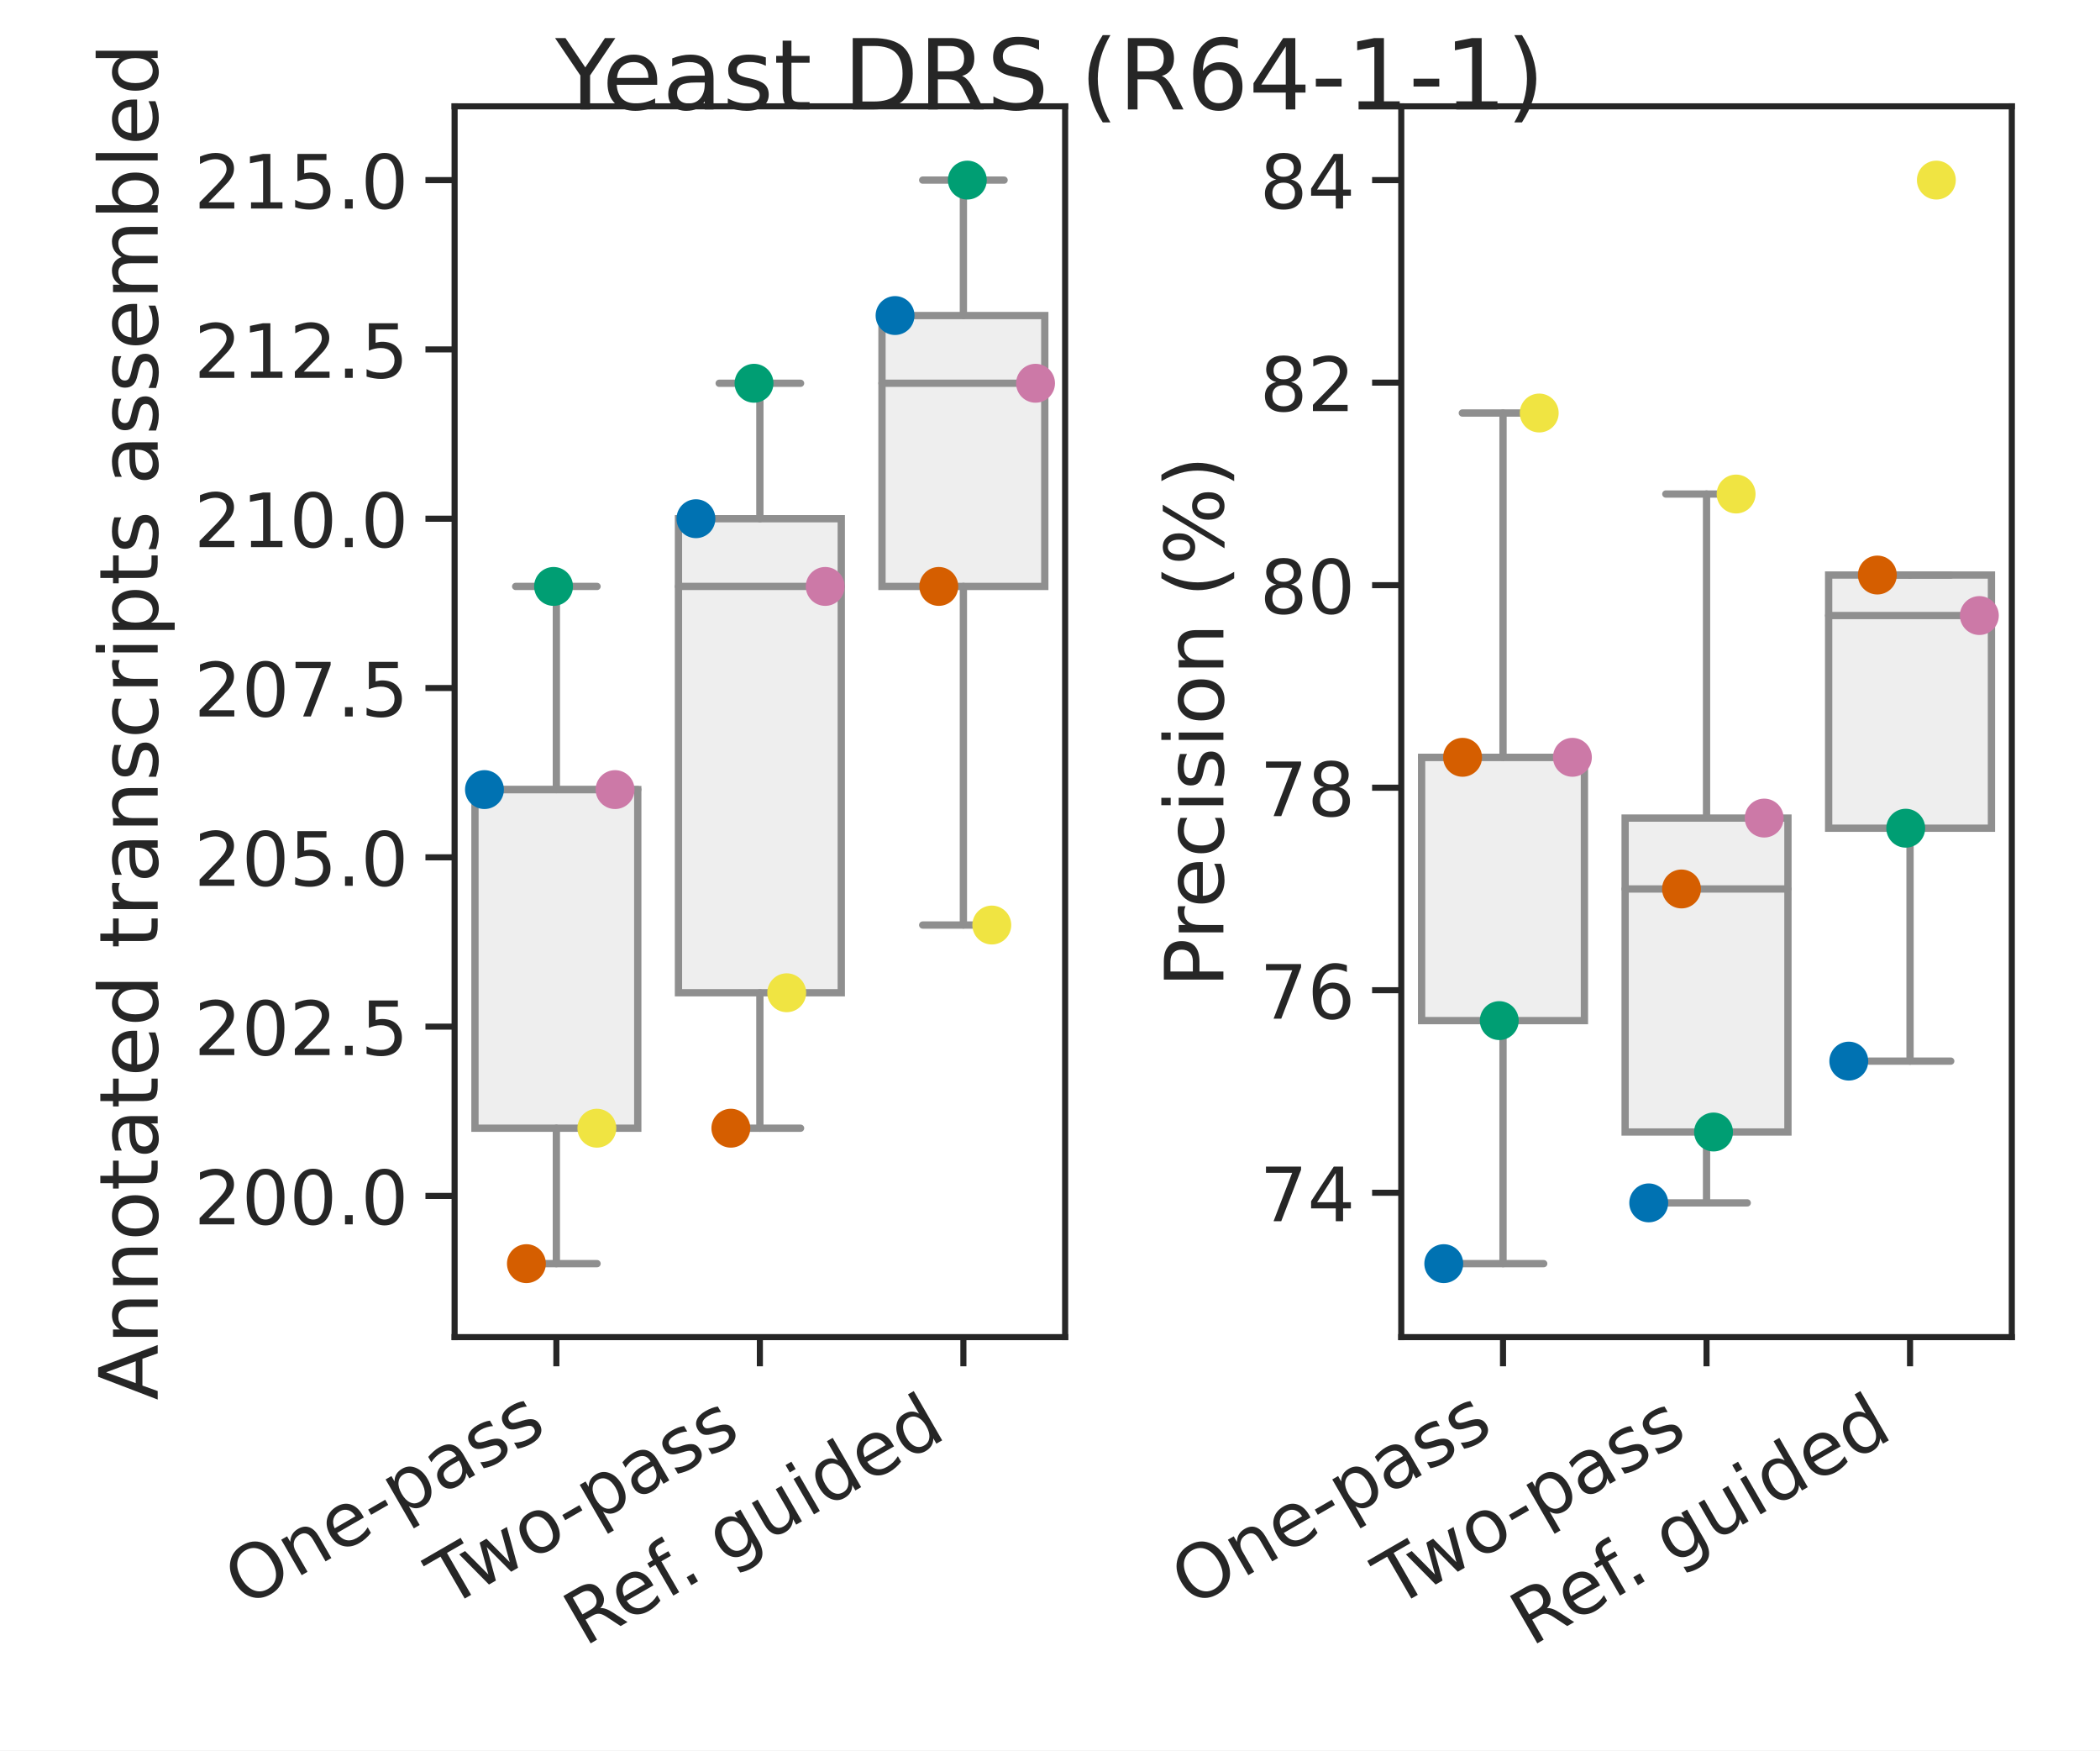
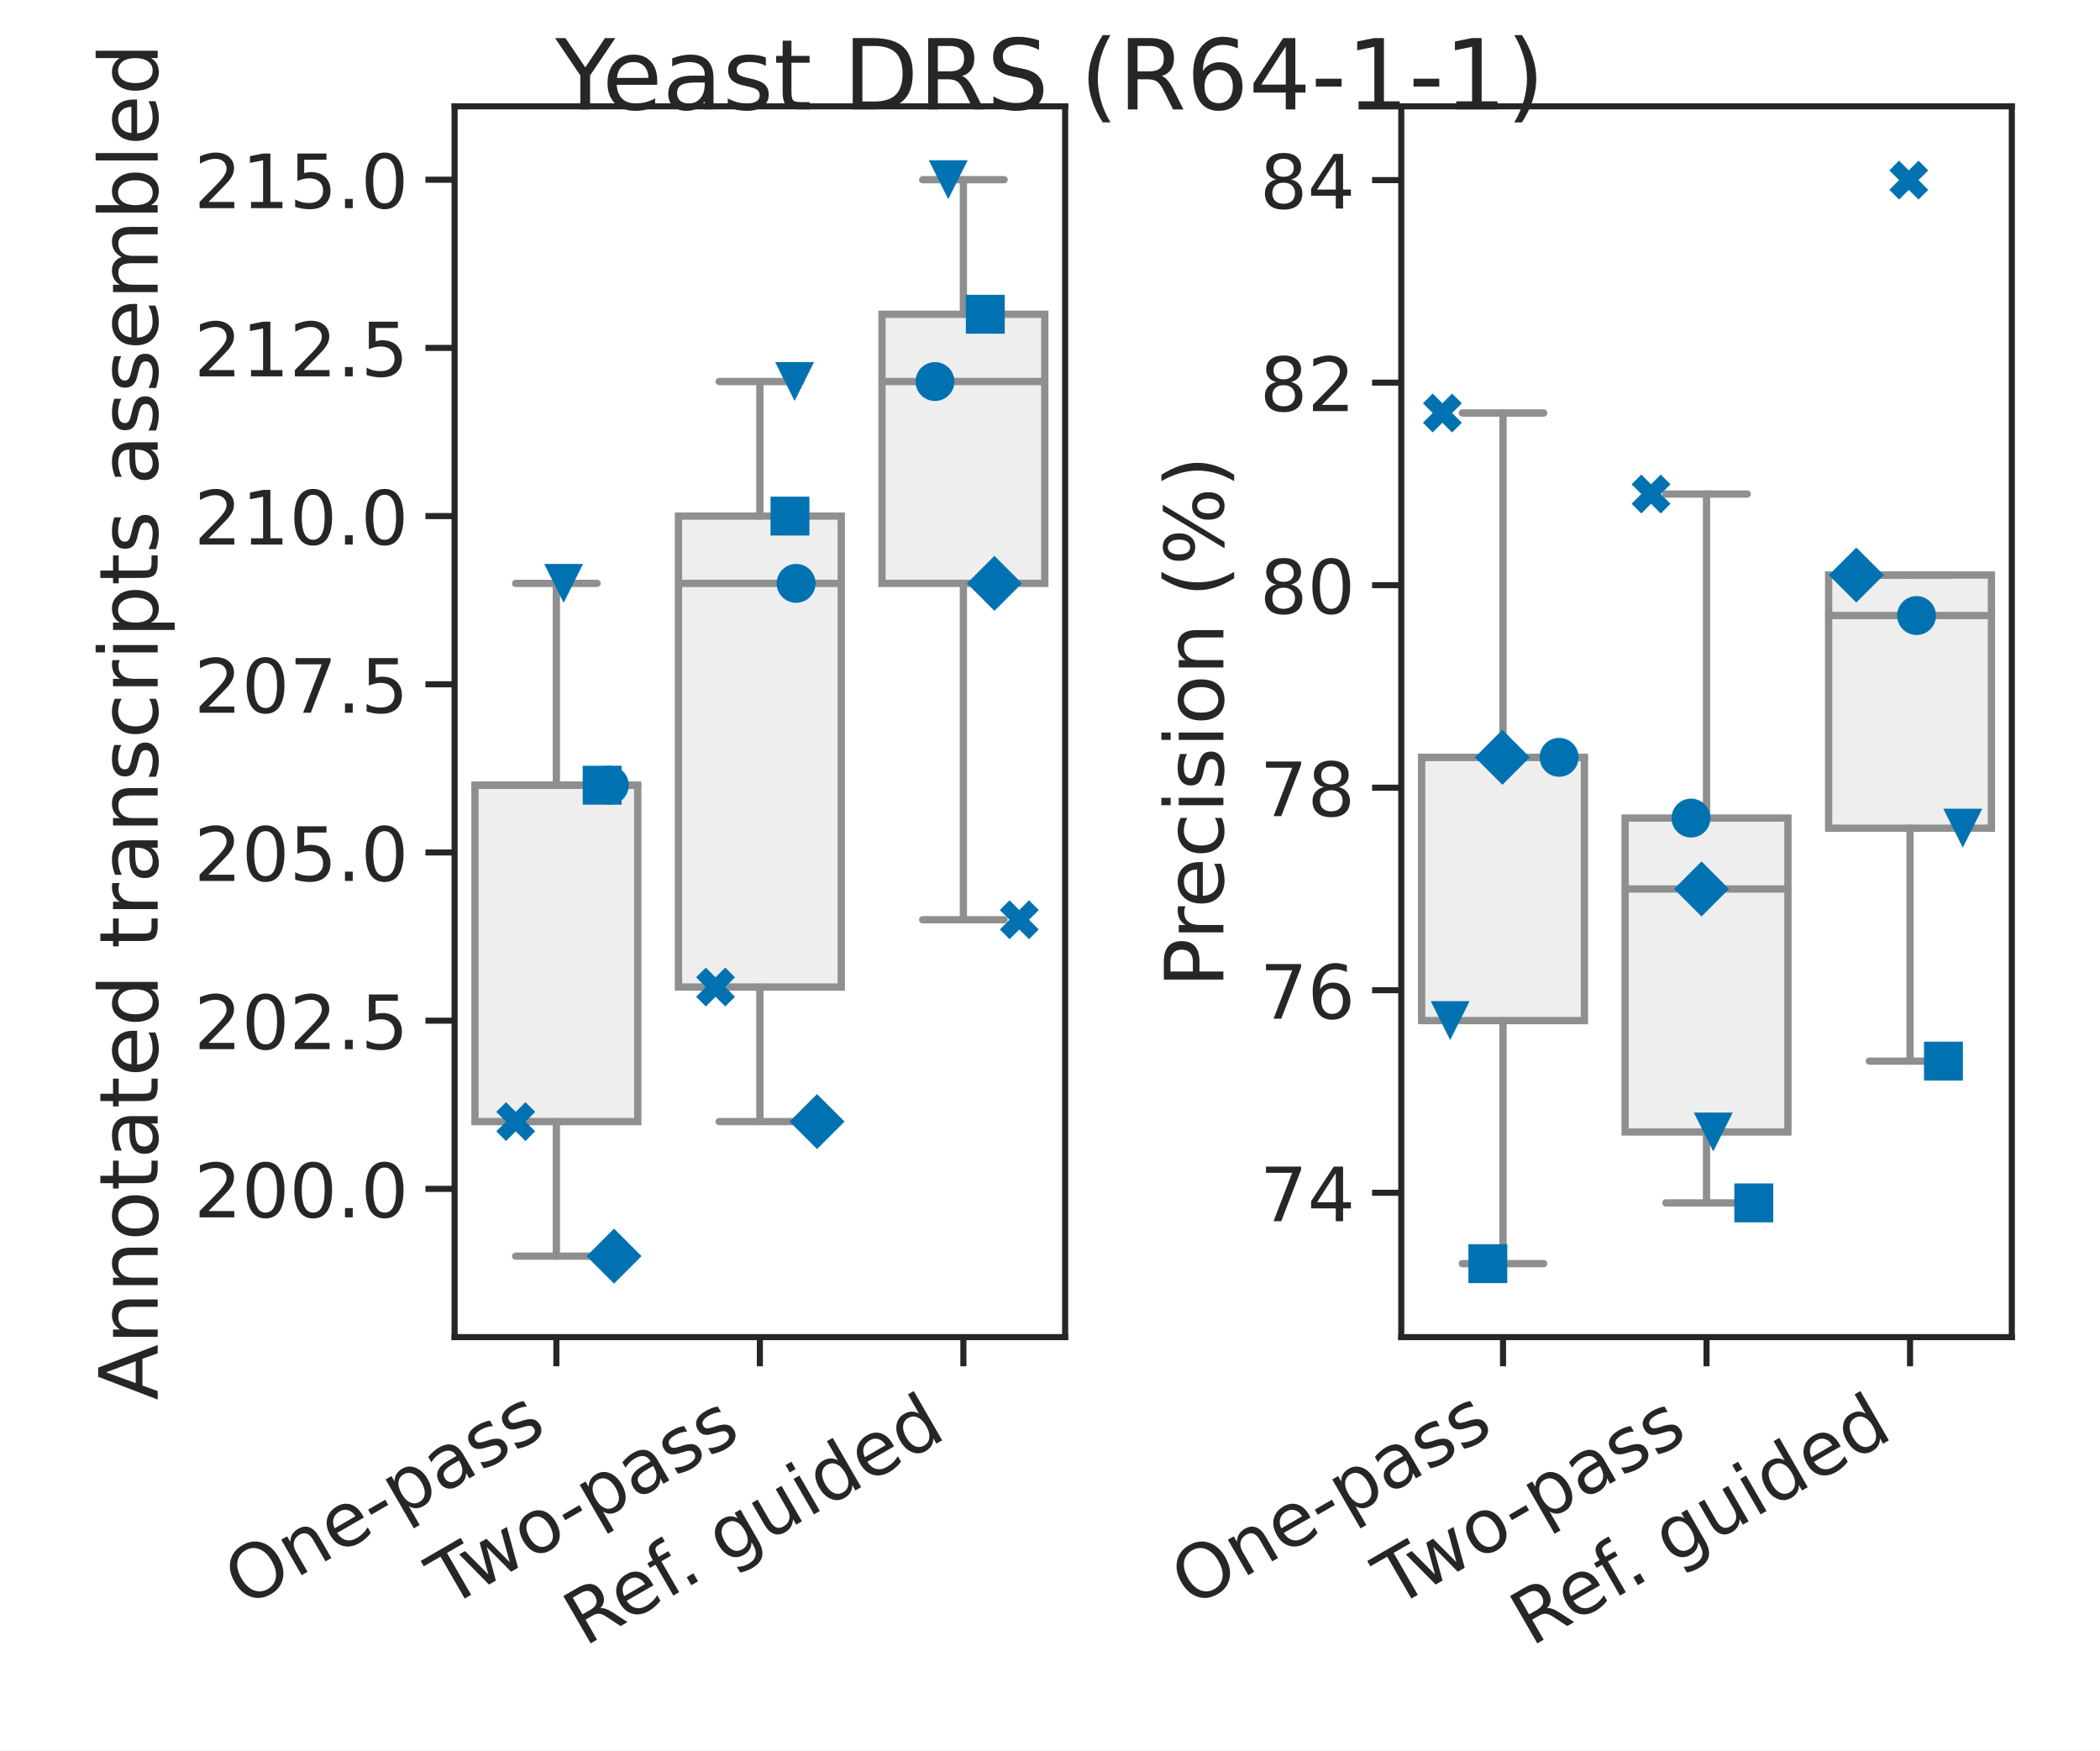
<svg xmlns="http://www.w3.org/2000/svg" xmlns:xlink="http://www.w3.org/1999/xlink" height="360pt" version="1.1" viewBox="0 0 432 360" width="432pt">
  <defs>
    <style type="text/css">
*{stroke-linecap:butt;stroke-linejoin:round;}
  </style>
  </defs>
  <g id="figure_1">
    <g id="patch_1">
      <path d="M 0 360  L 432 360  L 432 0  L 0 0  z " style="fill:#ffffff;" />
    </g>
    <g id="axes_1">
      <g id="patch_2">
        <path d="M 93.519 274.998  L 219.115 274.998  L 219.115 21.869  L 93.519 21.869  z " style="fill:#ffffff;" />
      </g>
      <g id="matplotlib.axis_1">
        <g id="xtick_1">
          <g id="line2d_1">
            <defs>
-               <path d="M 0 0  L 0 6  " id="m1d41c0a425" style="stroke:#262626;stroke-width:1.25;" />
+               <path d="M 0 0  L 0 6  " id="m353285db67" style="stroke:#262626;stroke-width:1.25;" />
            </defs>
            <g>
-               <use style="fill:#262626;stroke:#262626;stroke-width:1.25;" x="114.452" xlink:href="#m1d41c0a425" y="274.998" />
+               <use style="fill:#262626;stroke:#262626;stroke-width:1.25;" x="114.452" xlink:href="#m353285db67" y="274.998" />
            </g>
          </g>
          <g id="text_1">
            <text style="fill:#262626;font-family:DejaVu Sans;font-size:15.4px;font-style:normal;font-weight:normal;" transform="translate(50.34669 330.7188)rotate(-30)">One-pass</text>
          </g>
        </g>
        <g id="xtick_2">
          <g id="line2d_2">
            <g>
-               <use style="fill:#262626;stroke:#262626;stroke-width:1.25;" x="156.317" xlink:href="#m1d41c0a425" y="274.998" />
+               <use style="fill:#262626;stroke:#262626;stroke-width:1.25;" x="156.317" xlink:href="#m353285db67" y="274.998" />
            </g>
          </g>
          <g id="text_2">
            <text style="fill:#262626;font-family:DejaVu Sans;font-size:15.4px;font-style:normal;font-weight:normal;" transform="translate(92.18718 330.7333)rotate(-30)">Two-pass</text>
          </g>
        </g>
        <g id="xtick_3">
          <g id="line2d_3">
            <g>
-               <use style="fill:#262626;stroke:#262626;stroke-width:1.25;" x="198.183" xlink:href="#m1d41c0a425" y="274.998" />
+               <use style="fill:#262626;stroke:#262626;stroke-width:1.25;" x="198.183" xlink:href="#m353285db67" y="274.998" />
            </g>
          </g>
          <g id="text_3">
            <text style="fill:#262626;font-family:DejaVu Sans;font-size:15.4px;font-style:normal;font-weight:normal;" transform="translate(120.1949 338.7341)rotate(-30)">Ref. guided</text>
          </g>
        </g>
      </g>
      <g id="matplotlib.axis_2">
        <g id="ytick_1">
          <g id="line2d_4">
            <defs>
-               <path d="M 0 0  L -6 0  " id="m4b0504eb86" style="stroke:#262626;stroke-width:1.25;" />
+               <path d="M 0 0  L -6 0  " id="m459b9d3e69" style="stroke:#262626;stroke-width:1.25;" />
            </defs>
            <g>
-               <use style="fill:#262626;stroke:#262626;stroke-width:1.25;" x="93.519" xlink:href="#m4b0504eb86" y="245.957" />
+               <use style="fill:#262626;stroke:#262626;stroke-width:1.25;" x="93.519" xlink:href="#m459b9d3e69" y="244.506" />
            </g>
          </g>
          <g id="text_4">
-             <text style="fill:#262626;font-family:DejaVu Sans;font-size:15.4px;font-style:normal;font-weight:normal;text-anchor:end;" transform="rotate(-0, 84.019, 251.8081)" x="84.019" y="251.808">200.0</text>
+             <text style="fill:#262626;font-family:DejaVu Sans;font-size:15.4px;font-style:normal;font-weight:normal;text-anchor:end;" transform="rotate(-0, 84.019, 250.3565)" x="84.019" y="250.357">200.0</text>
          </g>
        </g>
        <g id="ytick_2">
          <g id="line2d_5">
            <g>
-               <use style="fill:#262626;stroke:#262626;stroke-width:1.25;" x="93.519" xlink:href="#m4b0504eb86" y="211.138" />
+               <use style="fill:#262626;stroke:#262626;stroke-width:1.25;" x="93.519" xlink:href="#m459b9d3e69" y="209.915" />
            </g>
          </g>
          <g id="text_5">
-             <text style="fill:#262626;font-family:DejaVu Sans;font-size:15.4px;font-style:normal;font-weight:normal;text-anchor:end;" transform="rotate(-0, 84.019, 216.9887)" x="84.019" y="216.989">202.5</text>
+             <text style="fill:#262626;font-family:DejaVu Sans;font-size:15.4px;font-style:normal;font-weight:normal;text-anchor:end;" transform="rotate(-0, 84.019, 215.7654)" x="84.019" y="215.765">202.5</text>
          </g>
        </g>
        <g id="ytick_3">
          <g id="line2d_6">
            <g>
-               <use style="fill:#262626;stroke:#262626;stroke-width:1.25;" x="93.519" xlink:href="#m4b0504eb86" y="176.318" />
+               <use style="fill:#262626;stroke:#262626;stroke-width:1.25;" x="93.519" xlink:href="#m459b9d3e69" y="175.323" />
            </g>
          </g>
          <g id="text_6">
-             <text style="fill:#262626;font-family:DejaVu Sans;font-size:15.4px;font-style:normal;font-weight:normal;text-anchor:end;" transform="rotate(-0, 84.019, 182.1692)" x="84.019" y="182.169">205.0</text>
+             <text style="fill:#262626;font-family:DejaVu Sans;font-size:15.4px;font-style:normal;font-weight:normal;text-anchor:end;" transform="rotate(-0, 84.019, 181.1742)" x="84.019" y="181.174">205.0</text>
          </g>
        </g>
        <g id="ytick_4">
          <g id="line2d_7">
            <g>
-               <use style="fill:#262626;stroke:#262626;stroke-width:1.25;" x="93.519" xlink:href="#m4b0504eb86" y="141.499" />
+               <use style="fill:#262626;stroke:#262626;stroke-width:1.25;" x="93.519" xlink:href="#m459b9d3e69" y="140.732" />
            </g>
          </g>
          <g id="text_7">
-             <text style="fill:#262626;font-family:DejaVu Sans;font-size:15.4px;font-style:normal;font-weight:normal;text-anchor:end;" transform="rotate(-0, 84.019, 147.3498)" x="84.019" y="147.35">207.5</text>
+             <text style="fill:#262626;font-family:DejaVu Sans;font-size:15.4px;font-style:normal;font-weight:normal;text-anchor:end;" transform="rotate(-0, 84.019, 146.583)" x="84.019" y="146.583">207.5</text>
          </g>
        </g>
        <g id="ytick_5">
          <g id="line2d_8">
            <g>
-               <use style="fill:#262626;stroke:#262626;stroke-width:1.25;" x="93.519" xlink:href="#m4b0504eb86" y="106.68" />
+               <use style="fill:#262626;stroke:#262626;stroke-width:1.25;" x="93.519" xlink:href="#m459b9d3e69" y="106.141" />
            </g>
          </g>
          <g id="text_8">
-             <text style="fill:#262626;font-family:DejaVu Sans;font-size:15.4px;font-style:normal;font-weight:normal;text-anchor:end;" transform="rotate(-0, 84.019, 112.5304)" x="84.019" y="112.53">210.0</text>
+             <text style="fill:#262626;font-family:DejaVu Sans;font-size:15.4px;font-style:normal;font-weight:normal;text-anchor:end;" transform="rotate(-0, 84.019, 111.9919)" x="84.019" y="111.992">210.0</text>
          </g>
        </g>
        <g id="ytick_6">
          <g id="line2d_9">
            <g>
-               <use style="fill:#262626;stroke:#262626;stroke-width:1.25;" x="93.519" xlink:href="#m4b0504eb86" y="71.86" />
+               <use style="fill:#262626;stroke:#262626;stroke-width:1.25;" x="93.519" xlink:href="#m459b9d3e69" y="71.55" />
            </g>
          </g>
          <g id="text_9">
-             <text style="fill:#262626;font-family:DejaVu Sans;font-size:15.4px;font-style:normal;font-weight:normal;text-anchor:end;" transform="rotate(-0, 84.019, 77.71099)" x="84.019" y="77.711">212.5</text>
+             <text style="fill:#262626;font-family:DejaVu Sans;font-size:15.4px;font-style:normal;font-weight:normal;text-anchor:end;" transform="rotate(-0, 84.019, 77.40068)" x="84.019" y="77.401">212.5</text>
          </g>
        </g>
        <g id="ytick_7">
          <g id="line2d_10">
            <g>
-               <use style="fill:#262626;stroke:#262626;stroke-width:1.25;" x="93.519" xlink:href="#m4b0504eb86" y="37.041" />
+               <use style="fill:#262626;stroke:#262626;stroke-width:1.25;" x="93.519" xlink:href="#m459b9d3e69" y="36.959" />
            </g>
          </g>
          <g id="text_10">
-             <text style="fill:#262626;font-family:DejaVu Sans;font-size:15.4px;font-style:normal;font-weight:normal;text-anchor:end;" transform="rotate(-0, 84.019, 42.89157)" x="84.019" y="42.892">215.0</text>
+             <text style="fill:#262626;font-family:DejaVu Sans;font-size:15.4px;font-style:normal;font-weight:normal;text-anchor:end;" transform="rotate(-0, 84.019, 42.80952)" x="84.019" y="42.81">215.0</text>
          </g>
        </g>
        <g id="text_11">
          <text style="fill:#262626;font-family:DejaVu Sans;font-size:16.8px;font-style:normal;font-weight:normal;text-anchor:middle;" transform="rotate(-90, 32.43781, 148.4337)" x="32.438" y="148.434">Annotated transcripts assembled</text>
        </g>
      </g>
      <g id="patch_3">
-         <path clip-path="url(#p9ccb072d1b)" d="M 97.706 232.03  L 131.198 232.03  L 131.198 162.391  L 97.706 162.391  L 97.706 232.03  z " style="fill:#eeeeee;stroke:#8f8f8f;stroke-linejoin:miter;stroke-width:1.5;" />
+         <path clip-path="url(#pc3ee04c83a)" d="M 97.706 230.669  L 131.198 230.669  L 131.198 161.487  L 97.706 161.487  L 97.706 230.669  z " style="fill:#eeeeee;stroke:#8f8f8f;stroke-linejoin:miter;stroke-width:1.5;" />
      </g>
      <g id="patch_4">
-         <path clip-path="url(#p9ccb072d1b)" d="M 139.571 204.174  L 173.063 204.174  L 173.063 106.68  L 139.571 106.68  L 139.571 204.174  z " style="fill:#eeeeee;stroke:#8f8f8f;stroke-linejoin:miter;stroke-width:1.5;" />
+         <path clip-path="url(#pc3ee04c83a)" d="M 139.571 202.996  L 173.063 202.996  L 173.063 106.141  L 139.571 106.141  L 139.571 202.996  z " style="fill:#eeeeee;stroke:#8f8f8f;stroke-linejoin:miter;stroke-width:1.5;" />
      </g>
      <g id="patch_5">
-         <path clip-path="url(#p9ccb072d1b)" d="M 181.437 120.607  L 214.929 120.607  L 214.929 64.896  L 181.437 64.896  L 181.437 120.607  z " style="fill:#eeeeee;stroke:#8f8f8f;stroke-linejoin:miter;stroke-width:1.5;" />
-       </g>
-       <g id="PathCollection_1" />
-       <g id="PathCollection_2" />
-       <g id="PathCollection_3" />
-       <g id="PathCollection_4" />
-       <g id="PathCollection_5" />
+         <path clip-path="url(#pc3ee04c83a)" d="M 181.437 119.978  L 214.929 119.978  L 214.929 64.632  L 181.437 64.632  L 181.437 119.978  z " style="fill:#eeeeee;stroke:#8f8f8f;stroke-linejoin:miter;stroke-width:1.5;" />
+       </g>
      <g id="line2d_11">
-         <path clip-path="url(#p9ccb072d1b)" d="M 114.452 232.03  L 114.452 259.885  " style="fill:none;stroke:#8f8f8f;stroke-linecap:round;stroke-width:1.5;" />
+         <path clip-path="url(#pc3ee04c83a)" d="M 114.452 230.669  L 114.452 258.342  " style="fill:none;stroke:#8f8f8f;stroke-linecap:round;stroke-width:1.5;" />
      </g>
      <g id="line2d_12">
-         <path clip-path="url(#p9ccb072d1b)" d="M 114.452 162.391  L 114.452 120.607  " style="fill:none;stroke:#8f8f8f;stroke-linecap:round;stroke-width:1.5;" />
+         <path clip-path="url(#pc3ee04c83a)" d="M 114.452 161.487  L 114.452 119.978  " style="fill:none;stroke:#8f8f8f;stroke-linecap:round;stroke-width:1.5;" />
      </g>
      <g id="line2d_13">
-         <path clip-path="url(#p9ccb072d1b)" d="M 106.079 259.885  L 122.825 259.885  " style="fill:none;stroke:#8f8f8f;stroke-linecap:round;stroke-width:1.5;" />
+         <path clip-path="url(#pc3ee04c83a)" d="M 106.079 258.342  L 122.825 258.342  " style="fill:none;stroke:#8f8f8f;stroke-linecap:round;stroke-width:1.5;" />
      </g>
      <g id="line2d_14">
-         <path clip-path="url(#p9ccb072d1b)" d="M 106.079 120.607  L 122.825 120.607  " style="fill:none;stroke:#8f8f8f;stroke-linecap:round;stroke-width:1.5;" />
+         <path clip-path="url(#pc3ee04c83a)" d="M 106.079 119.978  L 122.825 119.978  " style="fill:none;stroke:#8f8f8f;stroke-linecap:round;stroke-width:1.5;" />
      </g>
      <g id="line2d_15" />
      <g id="line2d_16">
-         <path clip-path="url(#p9ccb072d1b)" d="M 156.317 204.174  L 156.317 232.03  " style="fill:none;stroke:#8f8f8f;stroke-linecap:round;stroke-width:1.5;" />
+         <path clip-path="url(#pc3ee04c83a)" d="M 156.317 202.996  L 156.317 230.669  " style="fill:none;stroke:#8f8f8f;stroke-linecap:round;stroke-width:1.5;" />
      </g>
      <g id="line2d_17">
-         <path clip-path="url(#p9ccb072d1b)" d="M 156.317 106.68  L 156.317 78.824  " style="fill:none;stroke:#8f8f8f;stroke-linecap:round;stroke-width:1.5;" />
+         <path clip-path="url(#pc3ee04c83a)" d="M 156.317 106.141  L 156.317 78.468  " style="fill:none;stroke:#8f8f8f;stroke-linecap:round;stroke-width:1.5;" />
      </g>
      <g id="line2d_18">
-         <path clip-path="url(#p9ccb072d1b)" d="M 147.944 232.03  L 164.69 232.03  " style="fill:none;stroke:#8f8f8f;stroke-linecap:round;stroke-width:1.5;" />
+         <path clip-path="url(#pc3ee04c83a)" d="M 147.944 230.669  L 164.69 230.669  " style="fill:none;stroke:#8f8f8f;stroke-linecap:round;stroke-width:1.5;" />
      </g>
      <g id="line2d_19">
-         <path clip-path="url(#p9ccb072d1b)" d="M 147.944 78.824  L 164.69 78.824  " style="fill:none;stroke:#8f8f8f;stroke-linecap:round;stroke-width:1.5;" />
+         <path clip-path="url(#pc3ee04c83a)" d="M 147.944 78.468  L 164.69 78.468  " style="fill:none;stroke:#8f8f8f;stroke-linecap:round;stroke-width:1.5;" />
      </g>
      <g id="line2d_20" />
      <g id="line2d_21">
-         <path clip-path="url(#p9ccb072d1b)" d="M 198.183 120.607  L 198.183 190.246  " style="fill:none;stroke:#8f8f8f;stroke-linecap:round;stroke-width:1.5;" />
+         <path clip-path="url(#pc3ee04c83a)" d="M 198.183 119.978  L 198.183 189.16  " style="fill:none;stroke:#8f8f8f;stroke-linecap:round;stroke-width:1.5;" />
      </g>
      <g id="line2d_22">
-         <path clip-path="url(#p9ccb072d1b)" d="M 198.183 64.896  L 198.183 37.041  " style="fill:none;stroke:#8f8f8f;stroke-linecap:round;stroke-width:1.5;" />
+         <path clip-path="url(#pc3ee04c83a)" d="M 198.183 64.632  L 198.183 36.959  " style="fill:none;stroke:#8f8f8f;stroke-linecap:round;stroke-width:1.5;" />
      </g>
      <g id="line2d_23">
-         <path clip-path="url(#p9ccb072d1b)" d="M 189.81 190.246  L 206.556 190.246  " style="fill:none;stroke:#8f8f8f;stroke-linecap:round;stroke-width:1.5;" />
+         <path clip-path="url(#pc3ee04c83a)" d="M 189.81 189.16  L 206.556 189.16  " style="fill:none;stroke:#8f8f8f;stroke-linecap:round;stroke-width:1.5;" />
      </g>
      <g id="line2d_24">
-         <path clip-path="url(#p9ccb072d1b)" d="M 189.81 37.041  L 206.556 37.041  " style="fill:none;stroke:#8f8f8f;stroke-linecap:round;stroke-width:1.5;" />
+         <path clip-path="url(#pc3ee04c83a)" d="M 189.81 36.959  L 206.556 36.959  " style="fill:none;stroke:#8f8f8f;stroke-linecap:round;stroke-width:1.5;" />
      </g>
      <g id="line2d_25" />
      <g id="line2d_26">
-         <path clip-path="url(#p9ccb072d1b)" d="M 97.706 162.391  L 131.198 162.391  " style="fill:none;stroke:#8f8f8f;stroke-linecap:round;stroke-width:1.5;" />
+         <path clip-path="url(#pc3ee04c83a)" d="M 97.706 161.487  L 131.198 161.487  " style="fill:none;stroke:#8f8f8f;stroke-linecap:round;stroke-width:1.5;" />
      </g>
      <g id="line2d_27">
-         <path clip-path="url(#p9ccb072d1b)" d="M 139.571 120.607  L 173.063 120.607  " style="fill:none;stroke:#8f8f8f;stroke-linecap:round;stroke-width:1.5;" />
+         <path clip-path="url(#pc3ee04c83a)" d="M 139.571 119.978  L 173.063 119.978  " style="fill:none;stroke:#8f8f8f;stroke-linecap:round;stroke-width:1.5;" />
      </g>
      <g id="line2d_28">
-         <path clip-path="url(#p9ccb072d1b)" d="M 181.437 78.824  L 214.929 78.824  " style="fill:none;stroke:#8f8f8f;stroke-linecap:round;stroke-width:1.5;" />
+         <path clip-path="url(#pc3ee04c83a)" d="M 181.437 78.468  L 214.929 78.468  " style="fill:none;stroke:#8f8f8f;stroke-linecap:round;stroke-width:1.5;" />
      </g>
      <g id="patch_6">
        <path d="M 93.519 274.998  L 93.519 21.869  " style="fill:none;stroke:#262626;stroke-linecap:square;stroke-linejoin:miter;stroke-width:1.25;" />
      </g>
      <g id="patch_7">
        <path d="M 219.115 274.998  L 219.115 21.869  " style="fill:none;stroke:#262626;stroke-linecap:square;stroke-linejoin:miter;stroke-width:1.25;" />
      </g>
      <g id="patch_8">
        <path d="M 93.519 274.998  L 219.115 274.998  " style="fill:none;stroke:#262626;stroke-linecap:square;stroke-linejoin:miter;stroke-width:1.25;" />
      </g>
      <g id="patch_9">
        <path d="M 93.519 21.869  L 219.115 21.869  " style="fill:none;stroke:#262626;stroke-linecap:square;stroke-linejoin:miter;stroke-width:1.25;" />
      </g>
+       <g id="PathCollection_1">
+         <defs>
+           <path d="M 0 4  C 1.061 4 2.078 3.579 2.828 2.828  C 3.579 2.078 4 1.061 4 0  C 4 -1.061 3.579 -2.078 2.828 -2.828  C 2.078 -3.579 1.061 -4 0 -4  C -1.061 -4 -2.078 -3.579 -2.828 -2.828  C -3.579 -2.078 -4 -1.061 -4 0  C -4 1.061 -3.579 2.078 -2.828 2.828  C -2.078 3.579 -1.061 4 0 4  z " id="m6c329dad57" />
+         </defs>
+         <g clip-path="url(#pc3ee04c83a)">
+           <use style="fill:#0072b2;" x="125.35" xlink:href="#m6c329dad57" y="161.487" />
+         </g>
+       </g>
+       <g id="PathCollection_2">
+         <g clip-path="url(#pc3ee04c83a)">
+           <use style="fill:#0072b2;" x="163.772" xlink:href="#m6c329dad57" y="119.978" />
+         </g>
+       </g>
+       <g id="PathCollection_3">
+         <g clip-path="url(#pc3ee04c83a)">
+           <use style="fill:#0072b2;" x="192.339" xlink:href="#m6c329dad57" y="78.468" />
+         </g>
+       </g>
+       <g id="PathCollection_4">
+         <defs>
+           <path d="M -0 4  L 4 -4  L -4 -4  z " id="m690d99318d" />
+         </defs>
+         <g clip-path="url(#pc3ee04c83a)">
+           <use style="fill:#0072b2;" x="115.947" xlink:href="#m690d99318d" y="119.978" />
+         </g>
+       </g>
+       <g id="PathCollection_5">
+         <g clip-path="url(#pc3ee04c83a)">
+           <use style="fill:#0072b2;" x="163.463" xlink:href="#m690d99318d" y="78.468" />
+         </g>
+       </g>
      <g id="PathCollection_6">
-         <defs>
-           <path d="M 0 4  C 1.061 4 2.078 3.579 2.828 2.828  C 3.579 2.078 4 1.061 4 0  C 4 -1.061 3.579 -2.078 2.828 -2.828  C 2.078 -3.579 1.061 -4 0 -4  C -1.061 -4 -2.078 -3.579 -2.828 -2.828  C -3.579 -2.078 -4 -1.061 -4 0  C -4 1.061 -3.579 2.078 -2.828 2.828  C -2.078 3.579 -1.061 4 0 4  z " id="m39e7b8946c" />
-         </defs>
-         <g clip-path="url(#p9ccb072d1b)">
-           <use style="fill:#0072b2;" x="99.661" xlink:href="#m39e7b8946c" y="162.391" />
+         <g clip-path="url(#pc3ee04c83a)">
+           <use style="fill:#0072b2;" x="195.068" xlink:href="#m690d99318d" y="36.959" />
        </g>
      </g>
      <g id="PathCollection_7">
        <defs>
-           <path d="M 0 4  C 1.061 4 2.078 3.579 2.828 2.828  C 3.579 2.078 4 1.061 4 0  C 4 -1.061 3.579 -2.078 2.828 -2.828  C 2.078 -3.579 1.061 -4 0 -4  C -1.061 -4 -2.078 -3.579 -2.828 -2.828  C -3.579 -2.078 -4 -1.061 -4 0  C -4 1.061 -3.579 2.078 -2.828 2.828  C -2.078 3.579 -1.061 4 0 4  z " id="m4e3accaf05" />
+           <path d="M -4 4  L 4 4  L 4 -4  L -4 -4  z " id="m4d2f0a1023" />
        </defs>
-         <g clip-path="url(#p9ccb072d1b)">
-           <use style="fill:#d55e00;" x="108.29" xlink:href="#m4e3accaf05" y="259.885" />
+         <g clip-path="url(#pc3ee04c83a)">
+           <use style="fill:#0072b2;" x="123.873" xlink:href="#m4d2f0a1023" y="161.487" />
        </g>
      </g>
      <g id="PathCollection_8">
-         <defs>
-           <path d="M 0 4  C 1.061 4 2.078 3.579 2.828 2.828  C 3.579 2.078 4 1.061 4 0  C 4 -1.061 3.579 -2.078 2.828 -2.828  C 2.078 -3.579 1.061 -4 0 -4  C -1.061 -4 -2.078 -3.579 -2.828 -2.828  C -3.579 -2.078 -4 -1.061 -4 0  C -4 1.061 -3.579 2.078 -2.828 2.828  C -2.078 3.579 -1.061 4 0 4  z " id="mad8589e408" />
-         </defs>
-         <g clip-path="url(#p9ccb072d1b)">
-           <use style="fill:#009e73;" x="113.874" xlink:href="#mad8589e408" y="120.607" />
+         <g clip-path="url(#pc3ee04c83a)">
+           <use style="fill:#0072b2;" x="162.508" xlink:href="#m4d2f0a1023" y="106.141" />
        </g>
      </g>
      <g id="PathCollection_9">
-         <defs>
-           <path d="M 0 4  C 1.061 4 2.078 3.579 2.828 2.828  C 3.579 2.078 4 1.061 4 0  C 4 -1.061 3.579 -2.078 2.828 -2.828  C 2.078 -3.579 1.061 -4 0 -4  C -1.061 -4 -2.078 -3.579 -2.828 -2.828  C -3.579 -2.078 -4 -1.061 -4 0  C -4 1.061 -3.579 2.078 -2.828 2.828  C -2.078 3.579 -1.061 4 0 4  z " id="m178dda6a61" />
-         </defs>
-         <g clip-path="url(#p9ccb072d1b)">
-           <use style="fill:#f0e442;" x="122.784" xlink:href="#m178dda6a61" y="232.03" />
+         <g clip-path="url(#pc3ee04c83a)">
+           <use style="fill:#0072b2;" x="202.691" xlink:href="#m4d2f0a1023" y="64.632" />
        </g>
      </g>
      <g id="PathCollection_10">
        <defs>
-           <path d="M 0 4  C 1.061 4 2.078 3.579 2.828 2.828  C 3.579 2.078 4 1.061 4 0  C 4 -1.061 3.579 -2.078 2.828 -2.828  C 2.078 -3.579 1.061 -4 0 -4  C -1.061 -4 -2.078 -3.579 -2.828 -2.828  C -3.579 -2.078 -4 -1.061 -4 0  C -4 1.061 -3.579 2.078 -2.828 2.828  C -2.078 3.579 -1.061 4 0 4  z " id="m40b72f39f0" />
+           <path d="M -2 4  L 0 2  L 2 4  L 4 2  L 2 0  L 4 -2  L 2 -4  L 0 -2  L -2 -4  L -4 -2  L -2 0  L -4 2  z " id="mb6481592aa" />
        </defs>
-         <g clip-path="url(#p9ccb072d1b)">
-           <use style="fill:#cc79a7;" x="126.531" xlink:href="#m40b72f39f0" y="162.391" />
+         <g clip-path="url(#pc3ee04c83a)">
+           <use style="fill:#0072b2;" x="106.095" xlink:href="#mb6481592aa" y="230.669" />
        </g>
      </g>
      <g id="PathCollection_11">
-         <g clip-path="url(#p9ccb072d1b)">
-           <use style="fill:#0072b2;" x="143.162" xlink:href="#m39e7b8946c" y="106.68" />
+         <g clip-path="url(#pc3ee04c83a)">
+           <use style="fill:#0072b2;" x="147.196" xlink:href="#mb6481592aa" y="202.996" />
        </g>
      </g>
      <g id="PathCollection_12">
-         <g clip-path="url(#p9ccb072d1b)">
-           <use style="fill:#d55e00;" x="150.348" xlink:href="#m4e3accaf05" y="232.03" />
+         <g clip-path="url(#pc3ee04c83a)">
+           <use style="fill:#0072b2;" x="209.68" xlink:href="#mb6481592aa" y="189.16" />
        </g>
      </g>
      <g id="PathCollection_13">
-         <g clip-path="url(#p9ccb072d1b)">
-           <use style="fill:#009e73;" x="155.113" xlink:href="#mad8589e408" y="78.824" />
+         <defs>
+           <path d="M -0 5.657  L 5.657 0  L 0 -5.657  L -5.657 -0  z " id="m89d72f30e7" />
+         </defs>
+         <g clip-path="url(#pc3ee04c83a)">
+           <use style="fill:#0072b2;" x="126.318" xlink:href="#m89d72f30e7" y="258.342" />
        </g>
      </g>
      <g id="PathCollection_14">
-         <g clip-path="url(#p9ccb072d1b)">
-           <use style="fill:#f0e442;" x="161.841" xlink:href="#m178dda6a61" y="204.174" />
+         <g clip-path="url(#pc3ee04c83a)">
+           <use style="fill:#0072b2;" x="168.075" xlink:href="#m89d72f30e7" y="230.669" />
        </g>
      </g>
      <g id="PathCollection_15">
-         <g clip-path="url(#p9ccb072d1b)">
-           <use style="fill:#cc79a7;" x="169.759" xlink:href="#m40b72f39f0" y="120.607" />
-         </g>
-       </g>
-       <g id="PathCollection_16">
-         <g clip-path="url(#p9ccb072d1b)">
-           <use style="fill:#0072b2;" x="184.126" xlink:href="#m39e7b8946c" y="64.896" />
-         </g>
-       </g>
-       <g id="PathCollection_17">
-         <g clip-path="url(#p9ccb072d1b)">
-           <use style="fill:#d55e00;" x="193.123" xlink:href="#m4e3accaf05" y="120.607" />
-         </g>
-       </g>
-       <g id="PathCollection_18">
-         <g clip-path="url(#p9ccb072d1b)">
-           <use style="fill:#009e73;" x="198.995" xlink:href="#mad8589e408" y="37.041" />
-         </g>
-       </g>
-       <g id="PathCollection_19">
-         <g clip-path="url(#p9ccb072d1b)">
-           <use style="fill:#f0e442;" x="204.027" xlink:href="#m178dda6a61" y="190.246" />
-         </g>
-       </g>
-       <g id="PathCollection_20">
-         <g clip-path="url(#p9ccb072d1b)">
-           <use style="fill:#cc79a7;" x="213.026" xlink:href="#m40b72f39f0" y="78.824" />
+         <g clip-path="url(#pc3ee04c83a)">
+           <use style="fill:#0072b2;" x="204.572" xlink:href="#m89d72f30e7" y="119.978" />
        </g>
      </g>
    </g>
    <g id="axes_2">
      <g id="patch_10">
        <path d="M 288.26 274.998  L 413.856 274.998  L 413.856 21.869  L 288.26 21.869  z " style="fill:#ffffff;" />
      </g>
      <g id="matplotlib.axis_3">
        <g id="xtick_4">
          <g id="line2d_29">
            <g>
-               <use style="fill:#262626;stroke:#262626;stroke-width:1.25;" x="309.192" xlink:href="#m1d41c0a425" y="274.998" />
+               <use style="fill:#262626;stroke:#262626;stroke-width:1.25;" x="309.192" xlink:href="#m353285db67" y="274.998" />
            </g>
          </g>
          <g id="text_12">
            <text style="fill:#262626;font-family:DejaVu Sans;font-size:15.4px;font-style:normal;font-weight:normal;" transform="translate(245.0872 330.7188)rotate(-30)">One-pass</text>
          </g>
        </g>
        <g id="xtick_5">
          <g id="line2d_30">
            <g>
-               <use style="fill:#262626;stroke:#262626;stroke-width:1.25;" x="351.058" xlink:href="#m1d41c0a425" y="274.998" />
+               <use style="fill:#262626;stroke:#262626;stroke-width:1.25;" x="351.058" xlink:href="#m353285db67" y="274.998" />
            </g>
          </g>
          <g id="text_13">
            <text style="fill:#262626;font-family:DejaVu Sans;font-size:15.4px;font-style:normal;font-weight:normal;" transform="translate(286.9277 330.7333)rotate(-30)">Two-pass</text>
          </g>
        </g>
        <g id="xtick_6">
          <g id="line2d_31">
            <g>
-               <use style="fill:#262626;stroke:#262626;stroke-width:1.25;" x="392.923" xlink:href="#m1d41c0a425" y="274.998" />
+               <use style="fill:#262626;stroke:#262626;stroke-width:1.25;" x="392.923" xlink:href="#m353285db67" y="274.998" />
            </g>
          </g>
          <g id="text_14">
            <text style="fill:#262626;font-family:DejaVu Sans;font-size:15.4px;font-style:normal;font-weight:normal;" transform="translate(314.9354 338.7341)rotate(-30)">Ref. guided</text>
          </g>
        </g>
      </g>
      <g id="matplotlib.axis_4">
        <g id="ytick_8">
          <g id="line2d_32">
            <g>
-               <use style="fill:#262626;stroke:#262626;stroke-width:1.25;" x="288.26" xlink:href="#m4b0504eb86" y="245.306" />
+               <use style="fill:#262626;stroke:#262626;stroke-width:1.25;" x="288.26" xlink:href="#m459b9d3e69" y="245.306" />
            </g>
          </g>
          <g id="text_15">
            <text style="fill:#262626;font-family:DejaVu Sans;font-size:15.4px;font-style:normal;font-weight:normal;text-anchor:end;" transform="rotate(-0, 278.7595, 251.1573)" x="278.76" y="251.157">74</text>
          </g>
        </g>
        <g id="ytick_9">
          <g id="line2d_33">
            <g>
-               <use style="fill:#262626;stroke:#262626;stroke-width:1.25;" x="288.26" xlink:href="#m4b0504eb86" y="203.653" />
+               <use style="fill:#262626;stroke:#262626;stroke-width:1.25;" x="288.26" xlink:href="#m459b9d3e69" y="203.653" />
            </g>
          </g>
          <g id="text_16">
            <text style="fill:#262626;font-family:DejaVu Sans;font-size:15.4px;font-style:normal;font-weight:normal;text-anchor:end;" transform="rotate(-0, 278.7595, 209.5041)" x="278.76" y="209.504">76</text>
          </g>
        </g>
        <g id="ytick_10">
          <g id="line2d_34">
            <g>
-               <use style="fill:#262626;stroke:#262626;stroke-width:1.25;" x="288.26" xlink:href="#m4b0504eb86" y="162" />
+               <use style="fill:#262626;stroke:#262626;stroke-width:1.25;" x="288.26" xlink:href="#m459b9d3e69" y="162" />
            </g>
          </g>
          <g id="text_17">
            <text style="fill:#262626;font-family:DejaVu Sans;font-size:15.4px;font-style:normal;font-weight:normal;text-anchor:end;" transform="rotate(-0, 278.7595, 167.851)" x="278.76" y="167.851">78</text>
          </g>
        </g>
        <g id="ytick_11">
          <g id="line2d_35">
            <g>
-               <use style="fill:#262626;stroke:#262626;stroke-width:1.25;" x="288.26" xlink:href="#m4b0504eb86" y="120.347" />
+               <use style="fill:#262626;stroke:#262626;stroke-width:1.25;" x="288.26" xlink:href="#m459b9d3e69" y="120.347" />
            </g>
          </g>
          <g id="text_18">
            <text style="fill:#262626;font-family:DejaVu Sans;font-size:15.4px;font-style:normal;font-weight:normal;text-anchor:end;" transform="rotate(-0, 278.7595, 126.1978)" x="278.76" y="126.198">80</text>
          </g>
        </g>
        <g id="ytick_12">
          <g id="line2d_36">
            <g>
-               <use style="fill:#262626;stroke:#262626;stroke-width:1.25;" x="288.26" xlink:href="#m4b0504eb86" y="78.694" />
+               <use style="fill:#262626;stroke:#262626;stroke-width:1.25;" x="288.26" xlink:href="#m459b9d3e69" y="78.694" />
            </g>
          </g>
          <g id="text_19">
            <text style="fill:#262626;font-family:DejaVu Sans;font-size:15.4px;font-style:normal;font-weight:normal;text-anchor:end;" transform="rotate(-0, 278.7595, 84.5447)" x="278.76" y="84.545">82</text>
          </g>
        </g>
        <g id="ytick_13">
          <g id="line2d_37">
            <g>
-               <use style="fill:#262626;stroke:#262626;stroke-width:1.25;" x="288.26" xlink:href="#m4b0504eb86" y="37.041" />
+               <use style="fill:#262626;stroke:#262626;stroke-width:1.25;" x="288.26" xlink:href="#m459b9d3e69" y="37.041" />
            </g>
          </g>
          <g id="text_20">
            <text style="fill:#262626;font-family:DejaVu Sans;font-size:15.4px;font-style:normal;font-weight:normal;text-anchor:end;" transform="rotate(-0, 278.7595, 42.89157)" x="278.76" y="42.892">84</text>
          </g>
        </g>
        <g id="text_21">
          <text style="fill:#262626;font-family:DejaVu Sans;font-size:16.8px;font-style:normal;font-weight:normal;text-anchor:middle;" transform="rotate(-90, 251.6691, 148.4337)" x="251.669" y="148.434">Precision (%)</text>
        </g>
      </g>
      <g id="patch_11">
-         <path clip-path="url(#p0be763c7ce)" d="M 292.446 209.901  L 325.938 209.901  L 325.938 155.752  L 292.446 155.752  L 292.446 209.901  z " style="fill:#eeeeee;stroke:#8f8f8f;stroke-linejoin:miter;stroke-width:1.5;" />
+         <path clip-path="url(#pffa1aa4d75)" d="M 292.446 209.901  L 325.938 209.901  L 325.938 155.752  L 292.446 155.752  L 292.446 209.901  z " style="fill:#eeeeee;stroke:#8f8f8f;stroke-linejoin:miter;stroke-width:1.5;" />
      </g>
      <g id="patch_12">
-         <path clip-path="url(#p0be763c7ce)" d="M 334.312 232.811  L 367.804 232.811  L 367.804 168.248  L 334.312 168.248  L 334.312 232.811  z " style="fill:#eeeeee;stroke:#8f8f8f;stroke-linejoin:miter;stroke-width:1.5;" />
+         <path clip-path="url(#pffa1aa4d75)" d="M 334.312 232.811  L 367.804 232.811  L 367.804 168.248  L 334.312 168.248  L 334.312 232.811  z " style="fill:#eeeeee;stroke:#8f8f8f;stroke-linejoin:miter;stroke-width:1.5;" />
      </g>
      <g id="patch_13">
-         <path clip-path="url(#p0be763c7ce)" d="M 376.177 170.331  L 409.669 170.331  L 409.669 118.264  L 376.177 118.264  L 376.177 170.331  z " style="fill:#eeeeee;stroke:#8f8f8f;stroke-linejoin:miter;stroke-width:1.5;" />
-       </g>
-       <g id="PathCollection_21" />
-       <g id="PathCollection_22" />
-       <g id="PathCollection_23" />
-       <g id="PathCollection_24" />
-       <g id="PathCollection_25" />
+         <path clip-path="url(#pffa1aa4d75)" d="M 376.177 170.331  L 409.669 170.331  L 409.669 118.264  L 376.177 118.264  L 376.177 170.331  z " style="fill:#eeeeee;stroke:#8f8f8f;stroke-linejoin:miter;stroke-width:1.5;" />
+       </g>
      <g id="line2d_38">
-         <path clip-path="url(#p0be763c7ce)" d="M 309.192 209.901  L 309.192 259.885  " style="fill:none;stroke:#8f8f8f;stroke-linecap:round;stroke-width:1.5;" />
+         <path clip-path="url(#pffa1aa4d75)" d="M 309.192 209.901  L 309.192 259.885  " style="fill:none;stroke:#8f8f8f;stroke-linecap:round;stroke-width:1.5;" />
      </g>
      <g id="line2d_39">
-         <path clip-path="url(#p0be763c7ce)" d="M 309.192 155.752  L 309.192 84.942  " style="fill:none;stroke:#8f8f8f;stroke-linecap:round;stroke-width:1.5;" />
+         <path clip-path="url(#pffa1aa4d75)" d="M 309.192 155.752  L 309.192 84.942  " style="fill:none;stroke:#8f8f8f;stroke-linecap:round;stroke-width:1.5;" />
      </g>
      <g id="line2d_40">
-         <path clip-path="url(#p0be763c7ce)" d="M 300.819 259.885  L 317.565 259.885  " style="fill:none;stroke:#8f8f8f;stroke-linecap:round;stroke-width:1.5;" />
+         <path clip-path="url(#pffa1aa4d75)" d="M 300.819 259.885  L 317.565 259.885  " style="fill:none;stroke:#8f8f8f;stroke-linecap:round;stroke-width:1.5;" />
      </g>
      <g id="line2d_41">
-         <path clip-path="url(#p0be763c7ce)" d="M 300.819 84.942  L 317.565 84.942  " style="fill:none;stroke:#8f8f8f;stroke-linecap:round;stroke-width:1.5;" />
+         <path clip-path="url(#pffa1aa4d75)" d="M 300.819 84.942  L 317.565 84.942  " style="fill:none;stroke:#8f8f8f;stroke-linecap:round;stroke-width:1.5;" />
      </g>
      <g id="line2d_42" />
      <g id="line2d_43">
-         <path clip-path="url(#p0be763c7ce)" d="M 351.058 232.811  L 351.058 247.389  " style="fill:none;stroke:#8f8f8f;stroke-linecap:round;stroke-width:1.5;" />
+         <path clip-path="url(#pffa1aa4d75)" d="M 351.058 232.811  L 351.058 247.389  " style="fill:none;stroke:#8f8f8f;stroke-linecap:round;stroke-width:1.5;" />
      </g>
      <g id="line2d_44">
-         <path clip-path="url(#p0be763c7ce)" d="M 351.058 168.248  L 351.058 101.603  " style="fill:none;stroke:#8f8f8f;stroke-linecap:round;stroke-width:1.5;" />
+         <path clip-path="url(#pffa1aa4d75)" d="M 351.058 168.248  L 351.058 101.603  " style="fill:none;stroke:#8f8f8f;stroke-linecap:round;stroke-width:1.5;" />
      </g>
      <g id="line2d_45">
-         <path clip-path="url(#p0be763c7ce)" d="M 342.685 247.389  L 359.431 247.389  " style="fill:none;stroke:#8f8f8f;stroke-linecap:round;stroke-width:1.5;" />
+         <path clip-path="url(#pffa1aa4d75)" d="M 342.685 247.389  L 359.431 247.389  " style="fill:none;stroke:#8f8f8f;stroke-linecap:round;stroke-width:1.5;" />
      </g>
      <g id="line2d_46">
-         <path clip-path="url(#p0be763c7ce)" d="M 342.685 101.603  L 359.431 101.603  " style="fill:none;stroke:#8f8f8f;stroke-linecap:round;stroke-width:1.5;" />
+         <path clip-path="url(#pffa1aa4d75)" d="M 342.685 101.603  L 359.431 101.603  " style="fill:none;stroke:#8f8f8f;stroke-linecap:round;stroke-width:1.5;" />
      </g>
      <g id="line2d_47" />
      <g id="line2d_48">
-         <path clip-path="url(#p0be763c7ce)" d="M 392.923 170.331  L 392.923 218.232  " style="fill:none;stroke:#8f8f8f;stroke-linecap:round;stroke-width:1.5;" />
+         <path clip-path="url(#pffa1aa4d75)" d="M 392.923 170.331  L 392.923 218.232  " style="fill:none;stroke:#8f8f8f;stroke-linecap:round;stroke-width:1.5;" />
      </g>
      <g id="line2d_49">
-         <path clip-path="url(#p0be763c7ce)" d="M 392.923 118.264  L 392.923 118.264  " style="fill:none;stroke:#8f8f8f;stroke-linecap:round;stroke-width:1.5;" />
+         <path clip-path="url(#pffa1aa4d75)" d="M 392.923 118.264  L 392.923 118.264  " style="fill:none;stroke:#8f8f8f;stroke-linecap:round;stroke-width:1.5;" />
      </g>
      <g id="line2d_50">
-         <path clip-path="url(#p0be763c7ce)" d="M 384.55 218.232  L 401.296 218.232  " style="fill:none;stroke:#8f8f8f;stroke-linecap:round;stroke-width:1.5;" />
+         <path clip-path="url(#pffa1aa4d75)" d="M 384.55 218.232  L 401.296 218.232  " style="fill:none;stroke:#8f8f8f;stroke-linecap:round;stroke-width:1.5;" />
      </g>
      <g id="line2d_51">
-         <path clip-path="url(#p0be763c7ce)" d="M 384.55 118.264  L 401.296 118.264  " style="fill:none;stroke:#8f8f8f;stroke-linecap:round;stroke-width:1.5;" />
+         <path clip-path="url(#pffa1aa4d75)" d="M 384.55 118.264  L 401.296 118.264  " style="fill:none;stroke:#8f8f8f;stroke-linecap:round;stroke-width:1.5;" />
      </g>
      <g id="line2d_52" />
      <g id="line2d_53">
-         <path clip-path="url(#p0be763c7ce)" d="M 292.446 155.752  L 325.938 155.752  " style="fill:none;stroke:#8f8f8f;stroke-linecap:round;stroke-width:1.5;" />
+         <path clip-path="url(#pffa1aa4d75)" d="M 292.446 155.752  L 325.938 155.752  " style="fill:none;stroke:#8f8f8f;stroke-linecap:round;stroke-width:1.5;" />
      </g>
      <g id="line2d_54">
-         <path clip-path="url(#p0be763c7ce)" d="M 334.312 182.827  L 367.804 182.827  " style="fill:none;stroke:#8f8f8f;stroke-linecap:round;stroke-width:1.5;" />
+         <path clip-path="url(#pffa1aa4d75)" d="M 334.312 182.827  L 367.804 182.827  " style="fill:none;stroke:#8f8f8f;stroke-linecap:round;stroke-width:1.5;" />
      </g>
      <g id="line2d_55">
-         <path clip-path="url(#p0be763c7ce)" d="M 376.177 126.595  L 409.669 126.595  " style="fill:none;stroke:#8f8f8f;stroke-linecap:round;stroke-width:1.5;" />
+         <path clip-path="url(#pffa1aa4d75)" d="M 376.177 126.595  L 409.669 126.595  " style="fill:none;stroke:#8f8f8f;stroke-linecap:round;stroke-width:1.5;" />
      </g>
      <g id="patch_14">
        <path d="M 288.26 274.998  L 288.26 21.869  " style="fill:none;stroke:#262626;stroke-linecap:square;stroke-linejoin:miter;stroke-width:1.25;" />
      </g>
      <g id="patch_15">
        <path d="M 413.856 274.998  L 413.856 21.869  " style="fill:none;stroke:#262626;stroke-linecap:square;stroke-linejoin:miter;stroke-width:1.25;" />
      </g>
      <g id="patch_16">
        <path d="M 288.26 274.998  L 413.856 274.998  " style="fill:none;stroke:#262626;stroke-linecap:square;stroke-linejoin:miter;stroke-width:1.25;" />
      </g>
      <g id="patch_17">
        <path d="M 288.26 21.869  L 413.856 21.869  " style="fill:none;stroke:#262626;stroke-linecap:square;stroke-linejoin:miter;stroke-width:1.25;" />
      </g>
+       <g id="PathCollection_16">
+         <g clip-path="url(#pffa1aa4d75)">
+           <use style="fill:#0072b2;" x="320.73" xlink:href="#m6c329dad57" y="155.752" />
+         </g>
+       </g>
+       <g id="PathCollection_17">
+         <g clip-path="url(#pffa1aa4d75)">
+           <use style="fill:#0072b2;" x="347.863" xlink:href="#m6c329dad57" y="168.248" />
+         </g>
+       </g>
+       <g id="PathCollection_18">
+         <g clip-path="url(#pffa1aa4d75)">
+           <use style="fill:#0072b2;" x="394.268" xlink:href="#m6c329dad57" y="126.595" />
+         </g>
+       </g>
+       <g id="PathCollection_19">
+         <g clip-path="url(#pffa1aa4d75)">
+           <use style="fill:#0072b2;" x="298.323" xlink:href="#m690d99318d" y="209.901" />
+         </g>
+       </g>
+       <g id="PathCollection_20">
+         <g clip-path="url(#pffa1aa4d75)">
+           <use style="fill:#0072b2;" x="352.445" xlink:href="#m690d99318d" y="232.811" />
+         </g>
+       </g>
+       <g id="PathCollection_21">
+         <g clip-path="url(#pffa1aa4d75)">
+           <use style="fill:#0072b2;" x="403.77" xlink:href="#m690d99318d" y="170.331" />
+         </g>
+       </g>
+       <g id="PathCollection_22">
+         <g clip-path="url(#pffa1aa4d75)">
+           <use style="fill:#0072b2;" x="306.072" xlink:href="#m4d2f0a1023" y="259.885" />
+         </g>
+       </g>
+       <g id="PathCollection_23">
+         <g clip-path="url(#pffa1aa4d75)">
+           <use style="fill:#0072b2;" x="360.781" xlink:href="#m4d2f0a1023" y="247.389" />
+         </g>
+       </g>
+       <g id="PathCollection_24">
+         <g clip-path="url(#pffa1aa4d75)">
+           <use style="fill:#0072b2;" x="399.796" xlink:href="#m4d2f0a1023" y="218.232" />
+         </g>
+       </g>
+       <g id="PathCollection_25">
+         <g clip-path="url(#pffa1aa4d75)">
+           <use style="fill:#0072b2;" x="296.72" xlink:href="#mb6481592aa" y="84.942" />
+         </g>
+       </g>
      <g id="PathCollection_26">
-         <g clip-path="url(#p0be763c7ce)">
-           <use style="fill:#0072b2;" x="297.005" xlink:href="#m39e7b8946c" y="259.885" />
+         <g clip-path="url(#pffa1aa4d75)">
+           <use style="fill:#0072b2;" x="339.642" xlink:href="#mb6481592aa" y="101.603" />
        </g>
      </g>
      <g id="PathCollection_27">
-         <g clip-path="url(#p0be763c7ce)">
-           <use style="fill:#d55e00;" x="300.871" xlink:href="#m4e3accaf05" y="155.752" />
+         <g clip-path="url(#pffa1aa4d75)">
+           <use style="fill:#0072b2;" x="392.664" xlink:href="#mb6481592aa" y="37.041" />
        </g>
      </g>
      <g id="PathCollection_28">
-         <g clip-path="url(#p0be763c7ce)">
-           <use style="fill:#009e73;" x="308.42" xlink:href="#mad8589e408" y="209.901" />
+         <g clip-path="url(#pffa1aa4d75)">
+           <use style="fill:#0072b2;" x="309.065" xlink:href="#m89d72f30e7" y="155.752" />
        </g>
      </g>
      <g id="PathCollection_29">
-         <g clip-path="url(#p0be763c7ce)">
-           <use style="fill:#f0e442;" x="316.639" xlink:href="#m178dda6a61" y="84.942" />
+         <g clip-path="url(#pffa1aa4d75)">
+           <use style="fill:#0072b2;" x="350.025" xlink:href="#m89d72f30e7" y="182.827" />
        </g>
      </g>
      <g id="PathCollection_30">
-         <g clip-path="url(#p0be763c7ce)">
-           <use style="fill:#cc79a7;" x="323.467" xlink:href="#m40b72f39f0" y="155.752" />
-         </g>
-       </g>
-       <g id="PathCollection_31">
-         <g clip-path="url(#p0be763c7ce)">
-           <use style="fill:#0072b2;" x="339.167" xlink:href="#m39e7b8946c" y="247.389" />
-         </g>
-       </g>
-       <g id="PathCollection_32">
-         <g clip-path="url(#p0be763c7ce)">
-           <use style="fill:#d55e00;" x="345.908" xlink:href="#m4e3accaf05" y="182.827" />
-         </g>
-       </g>
-       <g id="PathCollection_33">
-         <g clip-path="url(#p0be763c7ce)">
-           <use style="fill:#009e73;" x="352.499" xlink:href="#mad8589e408" y="232.811" />
-         </g>
-       </g>
-       <g id="PathCollection_34">
-         <g clip-path="url(#p0be763c7ce)">
-           <use style="fill:#f0e442;" x="357.141" xlink:href="#m178dda6a61" y="101.603" />
-         </g>
-       </g>
-       <g id="PathCollection_35">
-         <g clip-path="url(#p0be763c7ce)">
-           <use style="fill:#cc79a7;" x="362.918" xlink:href="#m40b72f39f0" y="168.248" />
-         </g>
-       </g>
-       <g id="PathCollection_36">
-         <g clip-path="url(#p0be763c7ce)">
-           <use style="fill:#0072b2;" x="380.324" xlink:href="#m39e7b8946c" y="218.232" />
-         </g>
-       </g>
-       <g id="PathCollection_37">
-         <g clip-path="url(#p0be763c7ce)">
-           <use style="fill:#d55e00;" x="386.197" xlink:href="#m4e3accaf05" y="118.264" />
-         </g>
-       </g>
-       <g id="PathCollection_38">
-         <g clip-path="url(#p0be763c7ce)">
-           <use style="fill:#009e73;" x="392.034" xlink:href="#mad8589e408" y="170.331" />
-         </g>
-       </g>
-       <g id="PathCollection_39">
-         <g clip-path="url(#p0be763c7ce)">
-           <use style="fill:#f0e442;" x="398.337" xlink:href="#m178dda6a61" y="37.041" />
-         </g>
-       </g>
-       <g id="PathCollection_40">
-         <g clip-path="url(#p0be763c7ce)">
-           <use style="fill:#cc79a7;" x="407.183" xlink:href="#m40b72f39f0" y="126.595" />
+         <g clip-path="url(#pffa1aa4d75)">
+           <use style="fill:#0072b2;" x="381.867" xlink:href="#m89d72f30e7" y="118.264" />
        </g>
      </g>
    </g>
    <g id="text_22">
      <text style="fill:#262626;font-family:DejaVu Sans;font-size:20.16px;font-style:normal;font-weight:normal;text-anchor:middle;" transform="rotate(-0, 216, 22.51845)" x="216" y="22.518">Yeast DRS (R64-1-1)</text>
    </g>
  </g>
  <defs>
-     <clipPath id="p9ccb072d1b">
+     <clipPath id="pc3ee04c83a">
      <rect height="253.129" width="125.597" x="93.519" y="21.869" />
    </clipPath>
-     <clipPath id="p0be763c7ce">
+     <clipPath id="pffa1aa4d75">
      <rect height="253.129" width="125.597" x="288.26" y="21.869" />
    </clipPath>
  </defs>
</svg>
